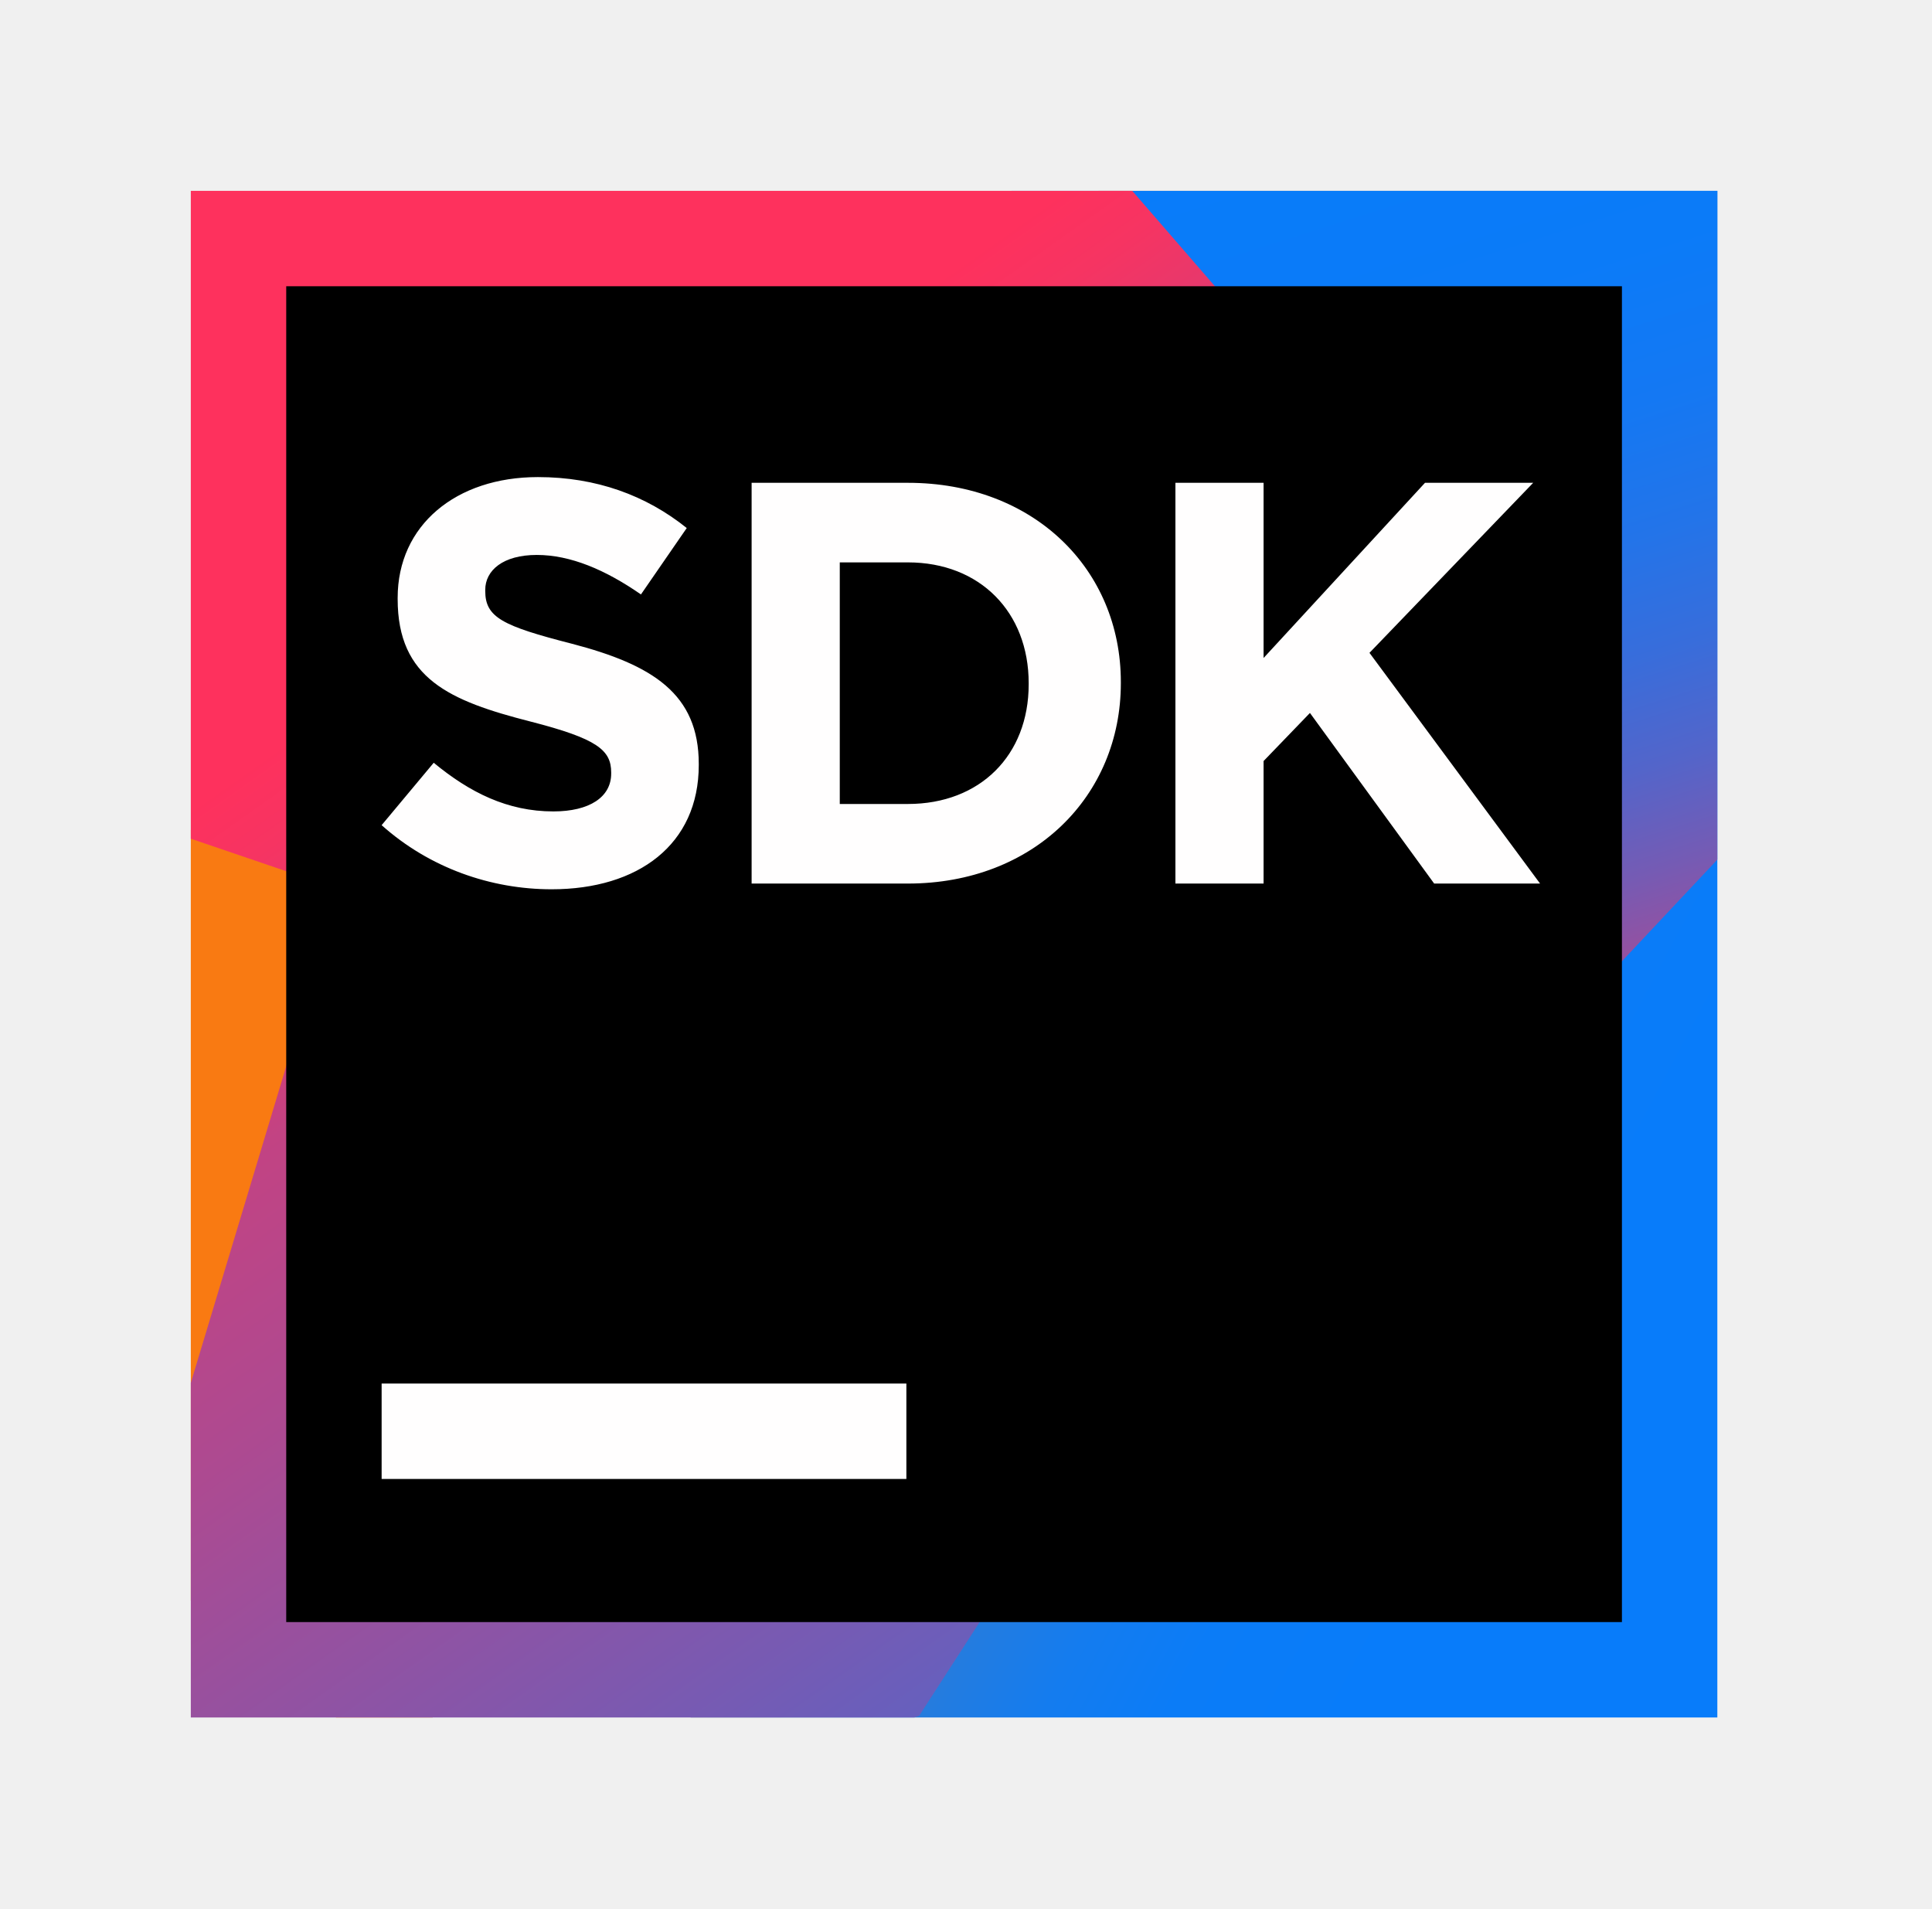
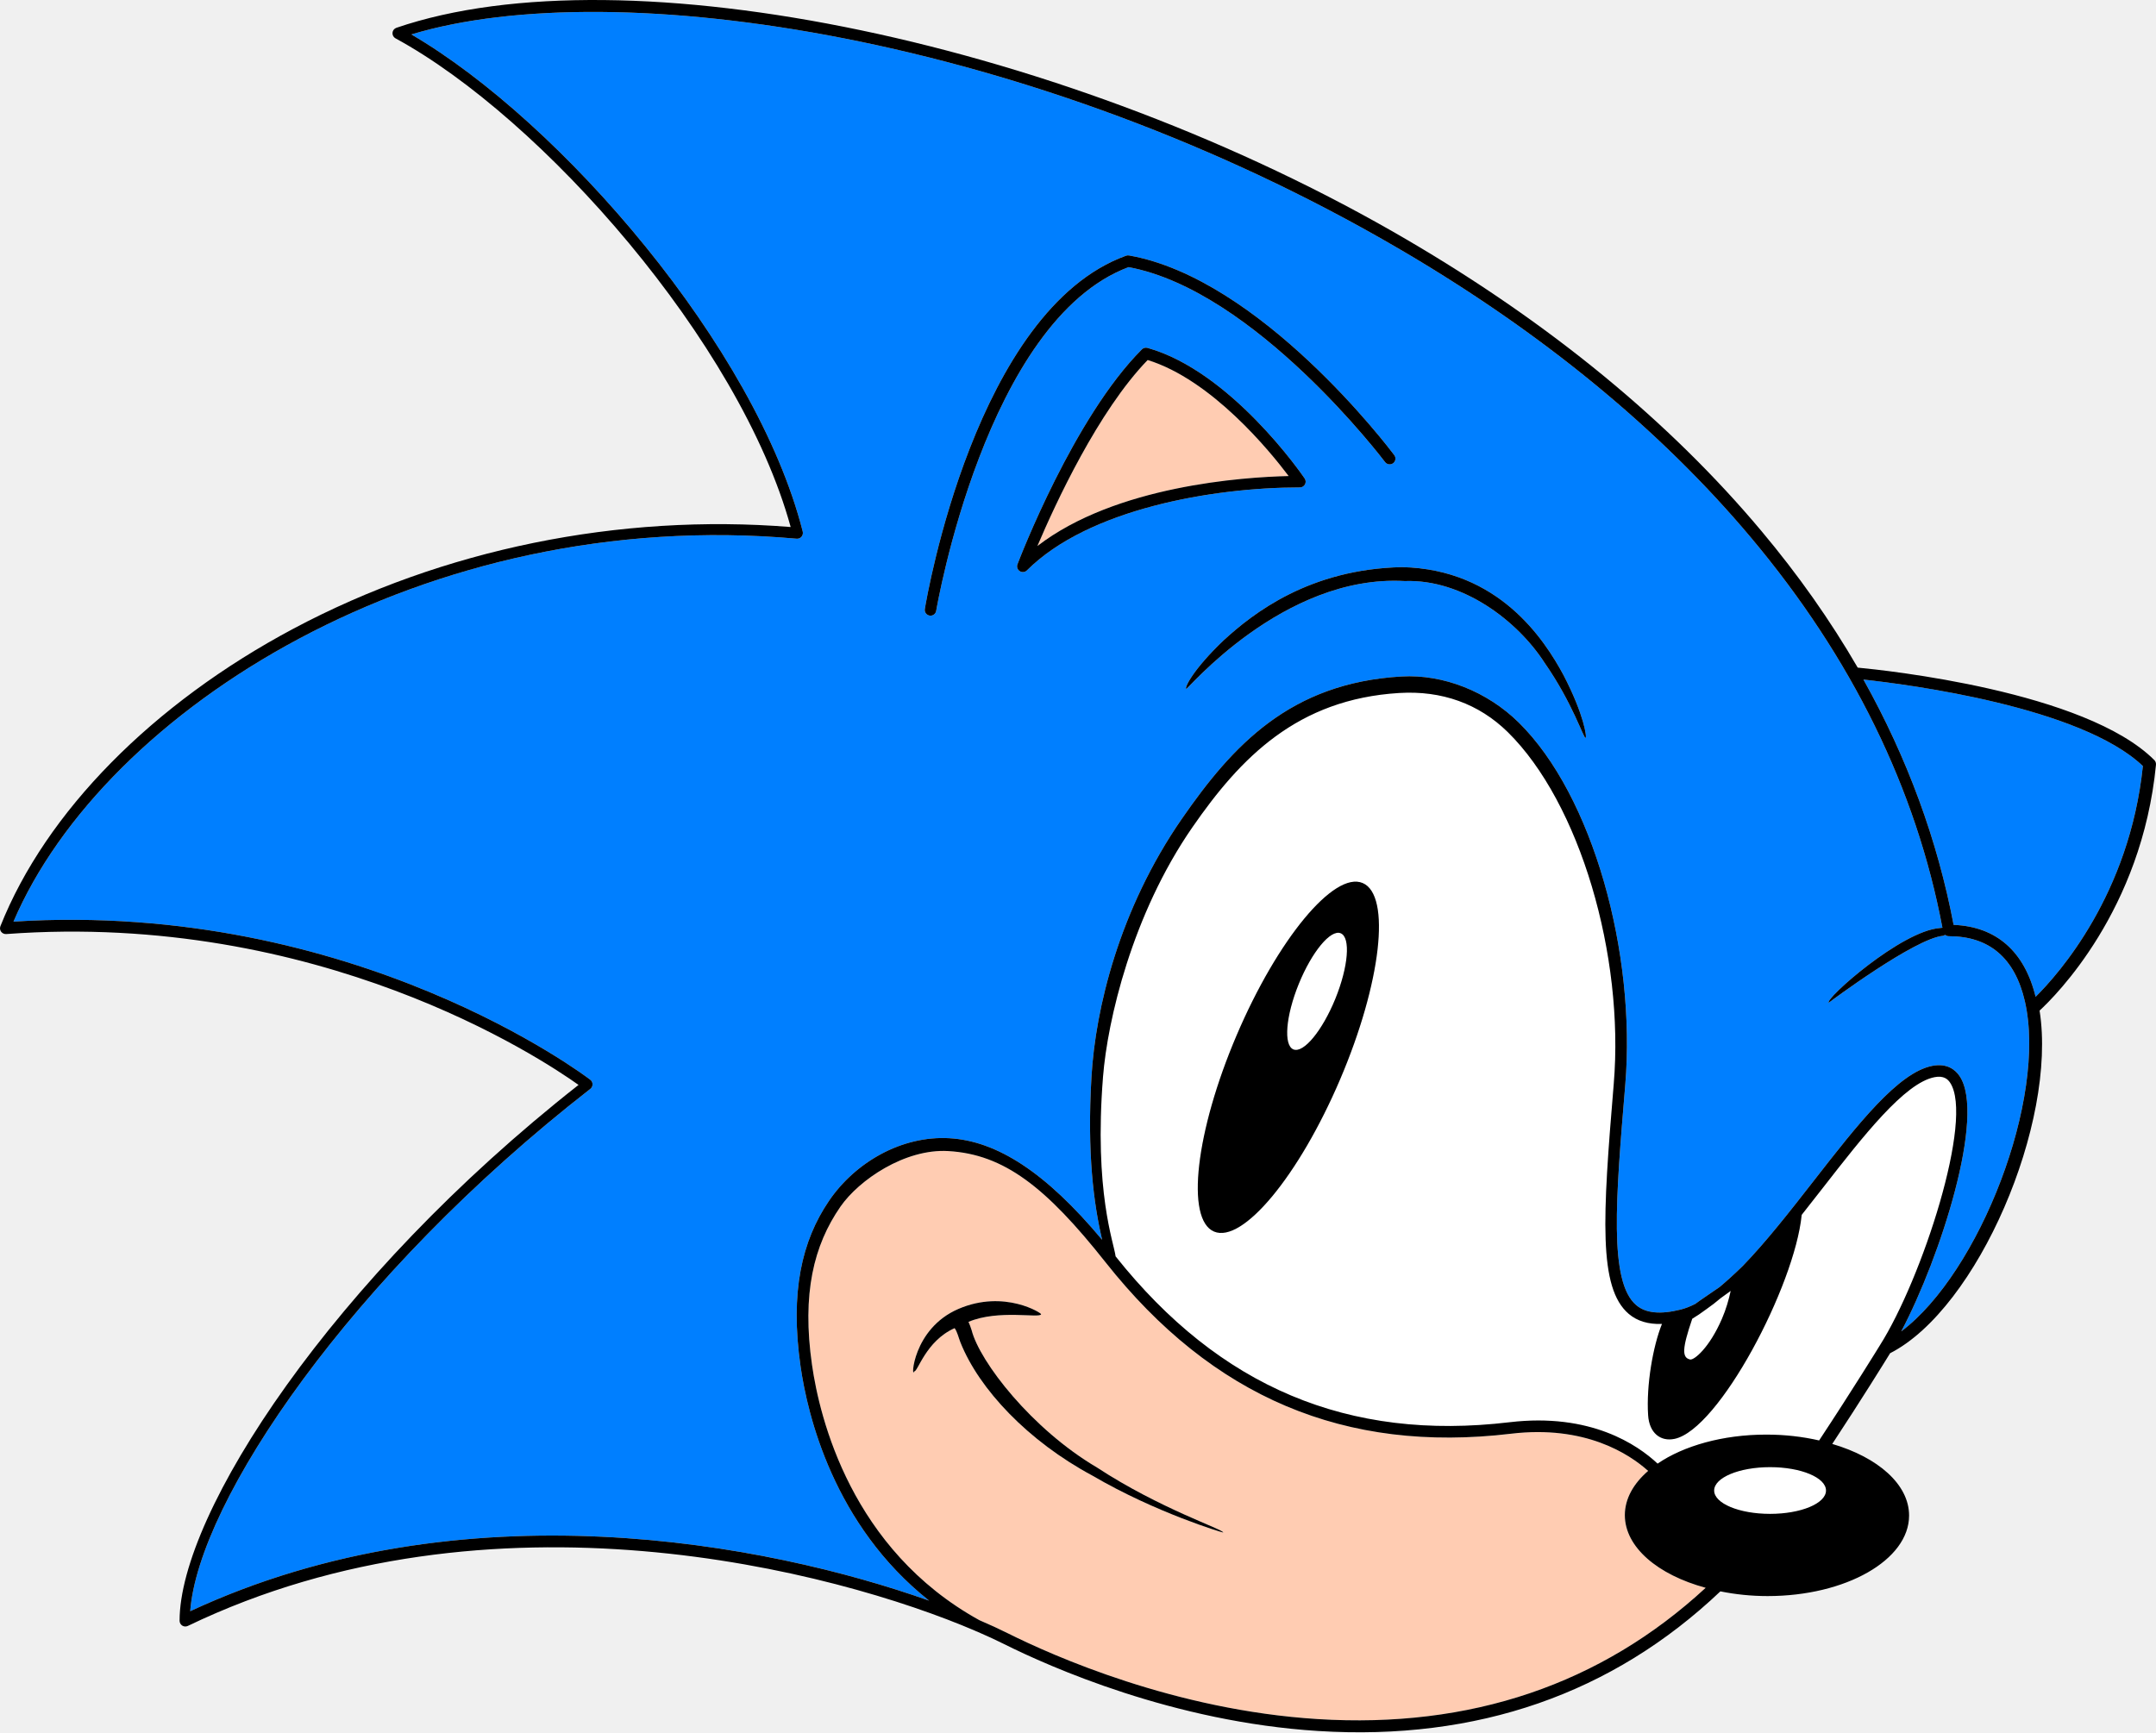
- <svg xmlns="http://www.w3.org/2000/svg" width="81" height="80" viewBox="0 0 81 80">
-   <defs>
-     <linearGradient id="pluginsdk_80-a" x1="-.031%" x2="100.053%" y1="49.963%" y2="49.963%">
-       <stop offset="25.81%" stop-color="#F97A12" />
-       <stop offset="45.91%" stop-color="#B07B58" />
-       <stop offset="72.41%" stop-color="#577BAE" />
-       <stop offset="91.05%" stop-color="#1E7CE5" />
-       <stop offset="100%" stop-color="#087CFA" />
-     </linearGradient>
-     <linearGradient id="pluginsdk_80-b" x1="27.55%" x2="82.223%" y1="34.514%" y2="77.605%">
-       <stop offset="0%" stop-color="#F97A12" />
-       <stop offset="7.18%" stop-color="#CB7A3E" />
-       <stop offset="15.41%" stop-color="#9E7B6A" />
-       <stop offset="24.2%" stop-color="#757B91" />
-       <stop offset="33.44%" stop-color="#537BB1" />
-       <stop offset="43.24%" stop-color="#387CCC" />
-       <stop offset="53.81%" stop-color="#237CE0" />
-       <stop offset="65.52%" stop-color="#147CEF" />
-       <stop offset="79.25%" stop-color="#0B7CF7" />
-       <stop offset="100%" stop-color="#087CFA" />
-     </linearGradient>
-     <linearGradient id="pluginsdk_80-c" x1="63.121%" x2="40.793%" y1="97.699%" y2="-6.587%">
-       <stop offset="0%" stop-color="#FE315D" />
-       <stop offset="7.84%" stop-color="#CB417E" />
-       <stop offset="16.01%" stop-color="#9E4E9B" />
-       <stop offset="24.74%" stop-color="#755BB4" />
-       <stop offset="33.92%" stop-color="#5365CA" />
-       <stop offset="43.65%" stop-color="#386DDB" />
-       <stop offset="54.14%" stop-color="#2374E9" />
-       <stop offset="65.76%" stop-color="#1478F3" />
-       <stop offset="79.4%" stop-color="#0B7BF8" />
-       <stop offset="100%" stop-color="#087CFA" />
-     </linearGradient>
-     <linearGradient id="pluginsdk_80-d" x1="25.331%" x2="93.854%" y1="24.119%" y2="132.621%">
-       <stop offset="0%" stop-color="#FE315D" />
-       <stop offset="4.023%" stop-color="#F63462" />
-       <stop offset="10.37%" stop-color="#DF3A71" />
-       <stop offset="16.67%" stop-color="#C24383" />
-       <stop offset="29.12%" stop-color="#AD4A91" />
-       <stop offset="54.98%" stop-color="#755BB4" />
-       <stop offset="91.75%" stop-color="#1D76ED" />
-       <stop offset="100%" stop-color="#087CFA" />
-     </linearGradient>
-   </defs>
-   <g fill="none" fill-rule="evenodd">
-     <g fill-rule="nonzero" transform="translate(8 8)">
-       <path fill="url(#pluginsdk_80-a)" d="M6.088,64 L2.66453526e-15,59.1 L0,26.792 L30,38.67 L10.14,64 L6.088,64 Z" />
-       <path fill="url(#pluginsdk_80-b)" d="M20.952,64 L52.274,31.916 L37.671,0.46 L38.058,1.33226763e-15 L64,0 L64,64 L20.952,64 Z" />
-       <path fill="url(#pluginsdk_80-c)" d="M34.412,0 L64,0 L64,28.037 L49.008,44 L34,0.447 L34.412,0 Z" />
-       <path fill="url(#pluginsdk_80-d)" d="M30.336,64 L0,64 L0,49.971 L6.234,29.283 L0,27.16 L0,0 L39.47,0 L58,21.384 L30.538,63.926 L30.336,64 Z" />
-     </g>
-     <g fill-rule="nonzero" transform="translate(12 12)">
-       <rect width="56" height="56" fill="#000" />
-       <rect width="22" height="4" x="4" y="46" fill="#FFFEFE" />
-       <path fill="#FFFEFE" d="M11.128,25.28 C8.584,25.28 6.016,24.392 4,22.592 L6.184,19.976 C7.696,21.224 9.28,22.016 11.2,22.016 C12.712,22.016 13.624,21.416 13.624,20.432 L13.624,20.384 C13.624,19.448 13.048,18.968 10.24,18.248 C6.856,17.384 4.672,16.448 4.672,13.112 L4.672,13.064 C4.672,10.016 7.12,8 10.552,8 C13,8 15.088,8.768 16.792,10.136 L14.872,12.92 C13.384,11.888 11.92,11.264 10.504,11.264 C9.088,11.264 8.344,11.912 8.344,12.728 L8.344,12.776 C8.344,13.88 9.064,14.24 11.968,14.984 C15.376,15.872 17.296,17.096 17.296,20.024 L17.296,20.072 C17.296,23.408 14.752,25.28 11.128,25.28 Z M19.512,25.04 L19.512,8.24 L26.064,8.24 C31.344,8.24 34.992,11.864 34.992,16.592 L34.992,16.64 C34.992,21.368 31.344,25.04 26.064,25.04 L19.512,25.04 Z M26.064,11.576 L23.208,11.576 L23.208,21.704 L26.064,21.704 C29.088,21.704 31.128,19.664 31.128,16.688 L31.128,16.64 C31.128,13.664 29.088,11.576 26.064,11.576 Z M37.28,25.04 L37.28,8.24 L40.976,8.24 L40.976,15.584 L47.744,8.24 L52.28,8.24 L45.416,15.368 L52.568,25.04 L48.128,25.04 L42.92,17.888 L40.976,19.904 L40.976,25.04 L37.28,25.04 Z" />
-     </g>
-   </g>
+ <svg xmlns="http://www.w3.org/2000/svg" version="1.0" width="350.209" height="281.451">
+   <defs />
+   <path d="M 302.691,110.415 C 309.81,123.156 314.717,136.482 317.334,150.266 C 324.262,150.543 328.852,154.567 330.655,161.955 C 334.395,158.253 345.909,145.3 348.076,124.46 C 337.964,114.843 310.005,111.212 302.691,110.415 L 302.691,110.415 z" style="fill:#007fff" />
+   <path d="M 257.549,119.886 C 257.222,120.001 255.507,114.312 250.869,107.648 C 246.514,100.9 237.617,94.072 228.184,94.407 C 208.34,93.282 192.544,112.465 192.686,111.923 C 192.379,111.733 193.804,108.766 198.745,104.048 C 203.579,99.607 212.74,92.451 227.74,92.143 C 243.432,92.478 250.85,103.888 253.985,109.716 C 257.325,116.166 257.794,119.833 257.549,119.886 z M 166.811,92.672 C 166.499,92.985 166.011,93.036 165.64,92.796 C 165.269,92.556 165.112,92.09 165.274,91.677 C 165.64,90.707 174.429,67.82 185.484,56.763 C 185.722,56.523 186.075,56.432 186.401,56.525 C 199.907,60.322 211.436,77.021 211.919,77.731 C 212.119,78.017 212.139,78.39 211.977,78.697 C 211.811,79.005 211.494,79.196 211.147,79.196 C 196.91,79.196 176.757,82.726 166.811,92.672 z M 152.07,99.245 C 151.987,99.755 151.504,100.102 150.996,100.017 C 150.484,99.933 150.137,99.45 150.225,98.94 C 150.552,96.961 158.511,50.38 182.91,41.545 C 183.066,41.488 183.232,41.473 183.394,41.503 C 204.761,45.275 225.606,72.777 226.48,73.947 C 226.792,74.361 226.709,74.948 226.294,75.26 C 225.879,75.571 225.294,75.485 224.981,75.071 L 224.981,75.072 C 224.771,74.792 203.877,47.226 183.32,43.403 C 160.132,52.092 152.154,98.772 152.07,99.245 z M 316.562,152.111 C 316.337,152.111 316.129,152.033 315.962,151.896 C 315.865,151.95 315.766,152.003 315.655,152.043 C 311.099,152.41 297.129,162.838 297.056,162.917 C 296.342,162.351 308.847,151.203 315.141,150.778 C 315.289,150.748 315.396,150.743 315.517,150.735 C 311.26,128.202 300.811,106.888 284.444,87.378 C 269.692,69.805 250.504,54.037 227.407,40.518 C 167.93,5.707 99.897,-4.397 66.821,5.595 C 91.099,19.772 122.812,56.45 130.391,86.362 C 130.464,86.657 130.391,86.97 130.195,87.201 C 130,87.432 129.702,87.553 129.4,87.526 C 69.062,82.117 16.875,115.373 2.192,149.738 C 57.73,146.237 95.512,175.143 95.889,175.436 C 96.119,175.612 96.25,175.886 96.25,176.173 C 96.25,176.467 96.119,176.74 95.889,176.916 C 56.826,207.346 32.236,243.998 30.899,261.777 C 75.322,241.098 124.712,250.766 150.919,260.063 C 135.381,247.748 131.162,229.843 130.039,222.006 C 128.306,209.905 130.249,201.613 134.629,195.148 C 138.877,188.873 146.431,184.48 154.224,184.933 C 161.905,185.378 169.82,190.412 179.024,201.437 C 177.656,195.568 176.562,187.443 177.295,174.923 C 177.93,164.011 181.749,147.775 192.021,132.962 C 200.195,121.181 209.521,110.952 227.661,109.91 C 234.439,109.52 241.572,112.35 246.69,117.385 C 258.74,129.241 265.786,154.87 263.999,176.252 C 262.446,194.831 261.324,208.253 265.781,212.05 C 267.329,213.363 269.687,213.598 273.004,212.768 C 273.78,212.572 274.57,212.26 275.376,211.847 C 275.791,211.53 276.421,211.096 277.422,210.412 C 277.994,210.031 278.642,209.582 279.316,209.113 C 280.381,208.22 281.567,207.16 282.92,205.842 C 282.964,205.797 283.004,205.758 283.052,205.715 C 286.87,201.785 290.801,196.745 294.669,191.78 C 301.695,182.761 308.33,174.24 313.887,173.171 C 316.289,172.712 317.612,173.816 318.296,174.826 C 322.602,181.155 315.2,204.275 308.829,216.313 C 321.524,206.775 332.564,178.458 328.901,162.648 C 327.28,155.656 323.13,152.111 316.562,152.111 L 316.562,152.111 z" style="fill:#007fff" />
+   <path d="M 177.471,239.765 C 166.982,234.145 159.024,225.692 156.001,218.086 C 155.722,217.392 155.479,216.313 155.059,215.791 C 150.351,217.885 149.062,222.987 148.496,222.807 C 147.969,224.34 148.179,215.898 155.684,212.666 C 163.189,209.431 169.341,213.442 169.106,213.53 C 168.98,214.237 162.172,212.705 157.315,214.77 C 157.485,215.141 157.666,215.595 157.827,216.127 C 159.136,221.26 167.602,232.197 178.184,238.427 C 188.384,245.126 198.887,248.535 198.681,248.993 C 198.691,249.057 187.73,245.776 177.471,239.765 z M 263.931,246.171 C 263.931,243.515 265.327,241.05 267.715,238.983 C 264.61,236.206 257.451,231.508 245.425,232.943 C 218.476,236.152 196.939,227.041 179.58,205.09 C 169.897,192.853 163.086,187.541 154.019,187.018 C 146.982,186.613 139.526,191.711 136.519,196.047 C 132.159,202.346 130.244,210.192 131.895,221.737 C 133.135,230.4 138.271,251.742 159.072,263.232 C 160.786,263.97 162.329,264.677 163.652,265.341 C 171.084,269.057 190.874,277.856 214.019,279.306 C 238.872,280.858 260.059,273.671 277.061,257.978 C 269.302,255.878 263.931,251.386 263.931,246.171 L 263.931,246.171 z" style="fill:#ffccb2" />
+   <path d="M 186.421,58.495 C 178.389,66.786 171.441,81.818 168.511,88.712 C 181.25,78.908 201.939,77.517 209.321,77.346 C 206.25,73.266 196.821,61.715 186.421,58.495 L 186.421,58.495 z" style="fill:#ffccb2" />
+   <path d="M 287.525,238.373 C 282.505,238.373 278.437,240.072 278.437,242.172 C 278.437,244.267 282.505,245.966 287.525,245.966 C 292.539,245.966 296.606,244.267 296.606,242.172 C 296.606,240.072 292.539,238.373 287.525,238.373 L 287.525,238.373 z" style="fill:#ffffff" />
+   <path d="M 217.681,175.373 C 211.011,191.007 201.841,202.077 197.197,200.095 C 192.559,198.117 194.204,183.835 200.874,168.2 C 207.544,152.566 216.719,141.491 221.352,143.473 C 225.996,145.451 224.351,159.733 217.681,175.373 z M 316.749,175.881 C 316.401,175.368 315.762,174.718 314.239,175.012 C 309.375,175.95 302.651,184.582 296.147,192.931 C 294.99,194.421 293.829,195.91 292.661,197.38 C 292.661,197.395 292.656,197.413 292.651,197.433 C 291.514,208.873 279.229,232.3 271.982,233.783 C 269.756,234.237 267.9,232.871 267.71,229.921 C 267.397,225.067 268.496,218.735 269.961,215.107 C 267.735,215.18 265.947,214.648 264.57,213.476 C 259.605,209.255 260.317,197.756 262.129,176.096 C 263.877,155.202 256.616,130.46 244.917,118.948 C 240.21,114.322 234.18,112.173 227.3,112.59 C 210.712,113.593 201.504,123.106 193.681,134.417 C 183.877,148.581 179.892,165.832 179.17,174.923 C 177.681,193.688 180.952,201.936 181.211,204.128 C 198.106,225.376 219.039,234.193 245.2,231.078 C 258.374,229.511 266.021,234.765 269.249,237.802 C 273.467,234.921 279.81,233.086 286.914,233.086 C 289.946,233.086 292.837,233.427 295.489,234.037 C 300.855,225.907 305.259,218.75 305.347,218.603 C 305.351,218.603 305.351,218.603 305.351,218.598 C 305.356,218.598 305.351,218.593 305.351,218.593 C 312.182,207.833 320.704,181.691 316.749,175.881 L 316.749,175.881 z" style="fill:#ffffff" />
+   <path d="M 217.774,151.632 C 216.137,150.963 213.091,154.65 210.967,159.86 C 208.847,165.07 208.457,169.836 210.097,170.505 C 211.734,171.168 214.78,167.487 216.905,162.277 C 219.024,157.062 219.414,152.297 217.774,151.632 L 217.774,151.632 z" style="fill:#ffffff" />
+   <path d="M 279.702,214.272 C 280.376,212.715 280.816,211.16 281.124,209.738 C 280.576,210.143 280.039,210.535 279.507,210.91 C 278.731,211.565 277.959,212.167 277.187,212.7 C 276.334,213.34 275.566,213.852 274.879,214.262 C 273.222,219.13 273.184,220.581 274.531,220.883 C 275.171,221.025 277.656,219.008 279.702,214.272 L 279.702,214.272 z" style="fill:#ffffff" />
+   <path d="M 168.511,88.712 C 171.441,81.818 178.389,66.786 186.421,58.495 C 196.821,61.715 206.25,73.266 209.321,77.346 C 201.939,77.517 181.25,78.908 168.511,88.712 z M 211.977,78.697 C 212.139,78.39 212.119,78.017 211.919,77.731 C 211.436,77.021 199.907,60.322 186.401,56.525 C 186.075,56.432 185.722,56.523 185.484,56.763 C 174.429,67.82 165.64,90.707 165.274,91.677 C 165.112,92.09 165.269,92.556 165.64,92.796 C 166.011,93.036 166.499,92.985 166.811,92.672 C 176.757,82.726 196.91,79.196 211.147,79.196 C 211.494,79.196 211.811,79.005 211.977,78.697 L 211.977,78.697 z" style="fill:#000000" />
+   <path d="M 216.905,162.277 C 214.78,167.487 211.734,171.168 210.097,170.505 C 208.457,169.836 208.847,165.07 210.967,159.86 C 213.091,154.65 216.137,150.963 217.774,151.632 C 219.414,152.297 219.024,157.062 216.905,162.277 z M 221.352,143.473 C 216.719,141.491 207.544,152.566 200.874,168.2 C 194.204,183.835 192.559,198.117 197.197,200.095 C 201.841,202.077 211.011,191.007 217.681,175.373 C 224.351,159.733 225.996,145.451 221.352,143.473 L 221.352,143.473 z" style="fill:#000000" />
+   <path d="M 183.32,43.403 C 203.877,47.226 224.771,74.792 224.981,75.072 L 224.981,75.071 C 225.294,75.485 225.879,75.571 226.294,75.26 C 226.709,74.948 226.792,74.361 226.48,73.947 C 225.606,72.777 204.761,45.275 183.394,41.503 C 183.232,41.473 183.066,41.488 182.91,41.545 C 158.511,50.38 150.552,96.961 150.225,98.94 C 150.137,99.45 150.484,99.933 150.996,100.017 C 151.504,100.102 151.987,99.755 152.07,99.245 C 152.154,98.772 160.132,52.092 183.32,43.403 L 183.32,43.403 z" style="fill:#000000" />
+   <path d="M 227.74,92.143 C 212.74,92.451 203.579,99.607 198.745,104.048 C 193.804,108.766 192.379,111.733 192.686,111.923 C 192.544,112.465 208.34,93.282 228.184,94.407 C 237.617,94.072 246.514,100.9 250.869,107.648 C 255.507,114.312 257.222,120.001 257.549,119.886 C 257.794,119.833 257.325,116.166 253.985,109.716 C 250.85,103.888 243.432,92.478 227.74,92.143 L 227.74,92.143 z" style="fill:#000000" />
+   <path d="M 178.184,238.427 C 167.602,232.197 159.136,221.26 157.827,216.127 C 157.666,215.595 157.485,215.141 157.315,214.77 C 162.172,212.705 168.98,214.237 169.106,213.53 C 169.341,213.442 163.189,209.431 155.684,212.666 C 148.179,215.898 147.969,224.34 148.496,222.807 C 149.062,222.987 150.351,217.885 155.059,215.791 C 155.479,216.313 155.722,217.392 156.001,218.086 C 159.024,225.692 166.982,234.145 177.471,239.765 C 187.73,245.776 198.691,249.057 198.681,248.993 C 198.887,248.535 188.384,245.126 178.184,238.427 L 178.184,238.427 z" style="fill:#000000" />
+   <path d="M 330.655,161.955 C 328.852,154.567 324.262,150.543 317.334,150.266 C 314.717,136.482 309.81,123.156 302.691,110.415 C 310.005,111.212 337.964,114.843 348.076,124.46 C 345.909,145.3 334.395,158.253 330.655,161.955 z M 308.829,216.313 C 315.2,204.275 322.602,181.155 318.296,174.826 C 317.612,173.816 316.289,172.712 313.887,173.171 C 308.33,174.24 301.695,182.761 294.669,191.78 C 290.801,196.745 286.87,201.785 283.052,205.715 C 283.004,205.758 282.964,205.797 282.92,205.842 C 281.567,207.16 280.381,208.22 279.316,209.113 C 278.642,209.582 277.994,210.031 277.422,210.412 C 276.421,211.096 275.791,211.53 275.376,211.847 C 274.57,212.26 273.78,212.572 273.004,212.768 C 269.687,213.598 267.329,213.363 265.781,212.05 C 261.324,208.253 262.446,194.831 263.999,176.252 C 265.786,154.87 258.74,129.241 246.69,117.385 C 241.572,112.35 234.439,109.52 227.661,109.91 C 209.521,110.952 200.195,121.181 192.021,132.962 C 181.749,147.775 177.93,164.011 177.295,174.923 C 176.562,187.443 177.656,195.568 179.024,201.437 C 169.82,190.412 161.905,185.378 154.224,184.933 C 146.431,184.48 138.877,188.873 134.629,195.148 C 130.249,201.613 128.306,209.905 130.039,222.006 C 131.162,229.843 135.381,247.748 150.919,260.063 C 124.712,250.766 75.322,241.098 30.899,261.777 C 32.236,243.998 56.826,207.346 95.889,176.916 C 96.119,176.74 96.25,176.467 96.25,176.173 C 96.25,175.886 96.119,175.612 95.889,175.436 C 95.512,175.143 57.73,146.237 2.192,149.738 C 16.875,115.373 69.062,82.117 129.4,87.526 C 129.702,87.553 130,87.432 130.195,87.201 C 130.391,86.97 130.464,86.657 130.391,86.362 C 122.812,56.45 91.099,19.772 66.821,5.595 C 99.897,-4.397 167.93,5.707 227.407,40.518 C 250.504,54.037 269.692,69.805 284.444,87.378 C 300.811,106.888 311.26,128.202 315.517,150.735 C 315.396,150.743 315.289,150.748 315.141,150.778 C 308.847,151.203 296.342,162.351 297.056,162.917 C 297.129,162.838 311.099,152.41 315.655,152.043 C 315.766,152.003 315.865,151.95 315.962,151.896 C 316.129,152.033 316.337,152.111 316.562,152.111 C 323.13,152.111 327.28,155.656 328.901,162.648 C 332.564,178.458 321.524,206.775 308.829,216.313 z M 274.879,214.262 C 275.566,213.852 276.334,213.34 277.187,212.7 C 277.959,212.167 278.731,211.565 279.507,210.91 C 280.039,210.535 280.576,210.143 281.124,209.738 C 280.816,211.16 280.376,212.715 279.702,214.272 C 277.656,219.008 275.171,221.025 274.531,220.883 C 273.184,220.581 273.222,219.13 274.879,214.262 z M 305.351,218.593 C 305.351,218.593 305.356,218.598 305.351,218.598 C 305.351,218.603 305.351,218.603 305.347,218.603 C 305.259,218.75 300.855,225.907 295.489,234.037 C 292.837,233.427 289.946,233.086 286.914,233.086 C 279.81,233.086 273.467,234.921 269.249,237.802 C 266.021,234.765 258.374,229.511 245.2,231.078 C 219.039,234.193 198.106,225.376 181.211,204.128 C 180.952,201.936 177.681,193.688 179.17,174.923 C 179.892,165.832 183.877,148.581 193.681,134.417 C 201.504,123.106 210.712,113.593 227.3,112.59 C 234.18,112.173 240.21,114.322 244.917,118.948 C 256.616,130.46 263.877,155.202 262.129,176.096 C 260.317,197.756 259.605,209.255 264.57,213.476 C 265.947,214.648 267.735,215.18 269.961,215.107 C 268.496,218.735 267.397,225.067 267.71,229.921 C 267.9,232.871 269.756,234.237 271.982,233.783 C 279.229,232.3 291.514,208.873 292.651,197.433 C 292.656,197.413 292.661,197.395 292.661,197.38 C 293.829,195.91 294.99,194.421 296.147,192.931 C 302.651,184.582 309.375,175.95 314.239,175.012 C 315.762,174.718 316.401,175.368 316.749,175.881 C 320.704,181.691 312.182,207.833 305.351,218.593 z M 287.525,245.966 C 282.505,245.966 278.437,244.267 278.437,242.172 C 278.437,240.072 282.505,238.373 287.525,238.373 C 292.539,238.373 296.606,240.072 296.606,242.172 C 296.606,244.267 292.539,245.966 287.525,245.966 z M 214.019,279.306 C 190.874,277.856 171.084,269.057 163.652,265.341 C 162.329,264.677 160.786,263.97 159.072,263.232 C 138.271,251.742 133.135,230.4 131.895,221.737 C 130.244,210.192 132.159,202.346 136.519,196.047 C 139.526,191.711 146.982,186.613 154.019,187.018 C 163.086,187.541 169.897,192.853 179.58,205.09 C 196.939,227.041 218.476,236.152 245.425,232.943 C 257.451,231.508 264.61,236.206 267.715,238.983 C 265.327,241.05 263.931,243.515 263.931,246.171 C 263.931,251.386 269.302,255.878 277.061,257.978 C 260.059,273.671 238.872,280.858 214.019,279.306 z M 350.205,124.246 C 350.23,123.967 350.132,123.691 349.936,123.493 C 338.731,112.29 306.177,108.886 301.757,108.472 C 297.329,100.837 292.11,93.413 286.084,86.237 C 271.201,68.497 251.846,52.592 228.56,38.965 C 173.76,6.89 101.646,-8.24 64.385,4.518 C 64.034,4.64 63.785,4.957 63.755,5.327 C 63.726,5.697 63.916,6.052 64.244,6.23 C 88.056,19.181 120.2,55.618 128.432,85.627 C 100.576,83.392 71.952,89.221 47.686,102.131 C 24.805,114.303 7.446,131.927 0.069,150.476 C -0.054,150.778 -0.01,151.115 0.181,151.378 C 0.376,151.637 0.684,151.78 1.006,151.76 C 51.754,148.025 87.759,171.837 93.975,176.271 C 53.921,207.771 29.17,245.873 29.17,263.325 C 29.17,263.647 29.331,263.945 29.605,264.121 C 29.879,264.291 30.22,264.311 30.512,264.17 C 79.765,240.468 135.655,255.195 158.437,264.975 C 158.476,264.995 158.516,265.018 158.555,265.038 C 158.604,265.067 158.662,265.072 158.716,265.092 C 160.322,265.786 161.767,266.455 163.017,267.08 C 170.556,270.848 190.62,279.77 214.106,281.24 C 239.946,282.856 261.905,275.205 279.449,258.555 C 281.851,259.042 284.424,259.321 287.119,259.321 C 299.815,259.321 310.102,253.461 310.102,246.235 C 310.102,241.161 305.03,236.777 297.622,234.603 C 302.334,227.446 306.221,221.166 307.021,219.862 C 321.226,212.621 334.18,182.462 331.299,164.196 C 333.852,161.842 347.915,147.907 350.205,124.246 L 350.205,124.246 z" style="fill:#000000" />
</svg>
